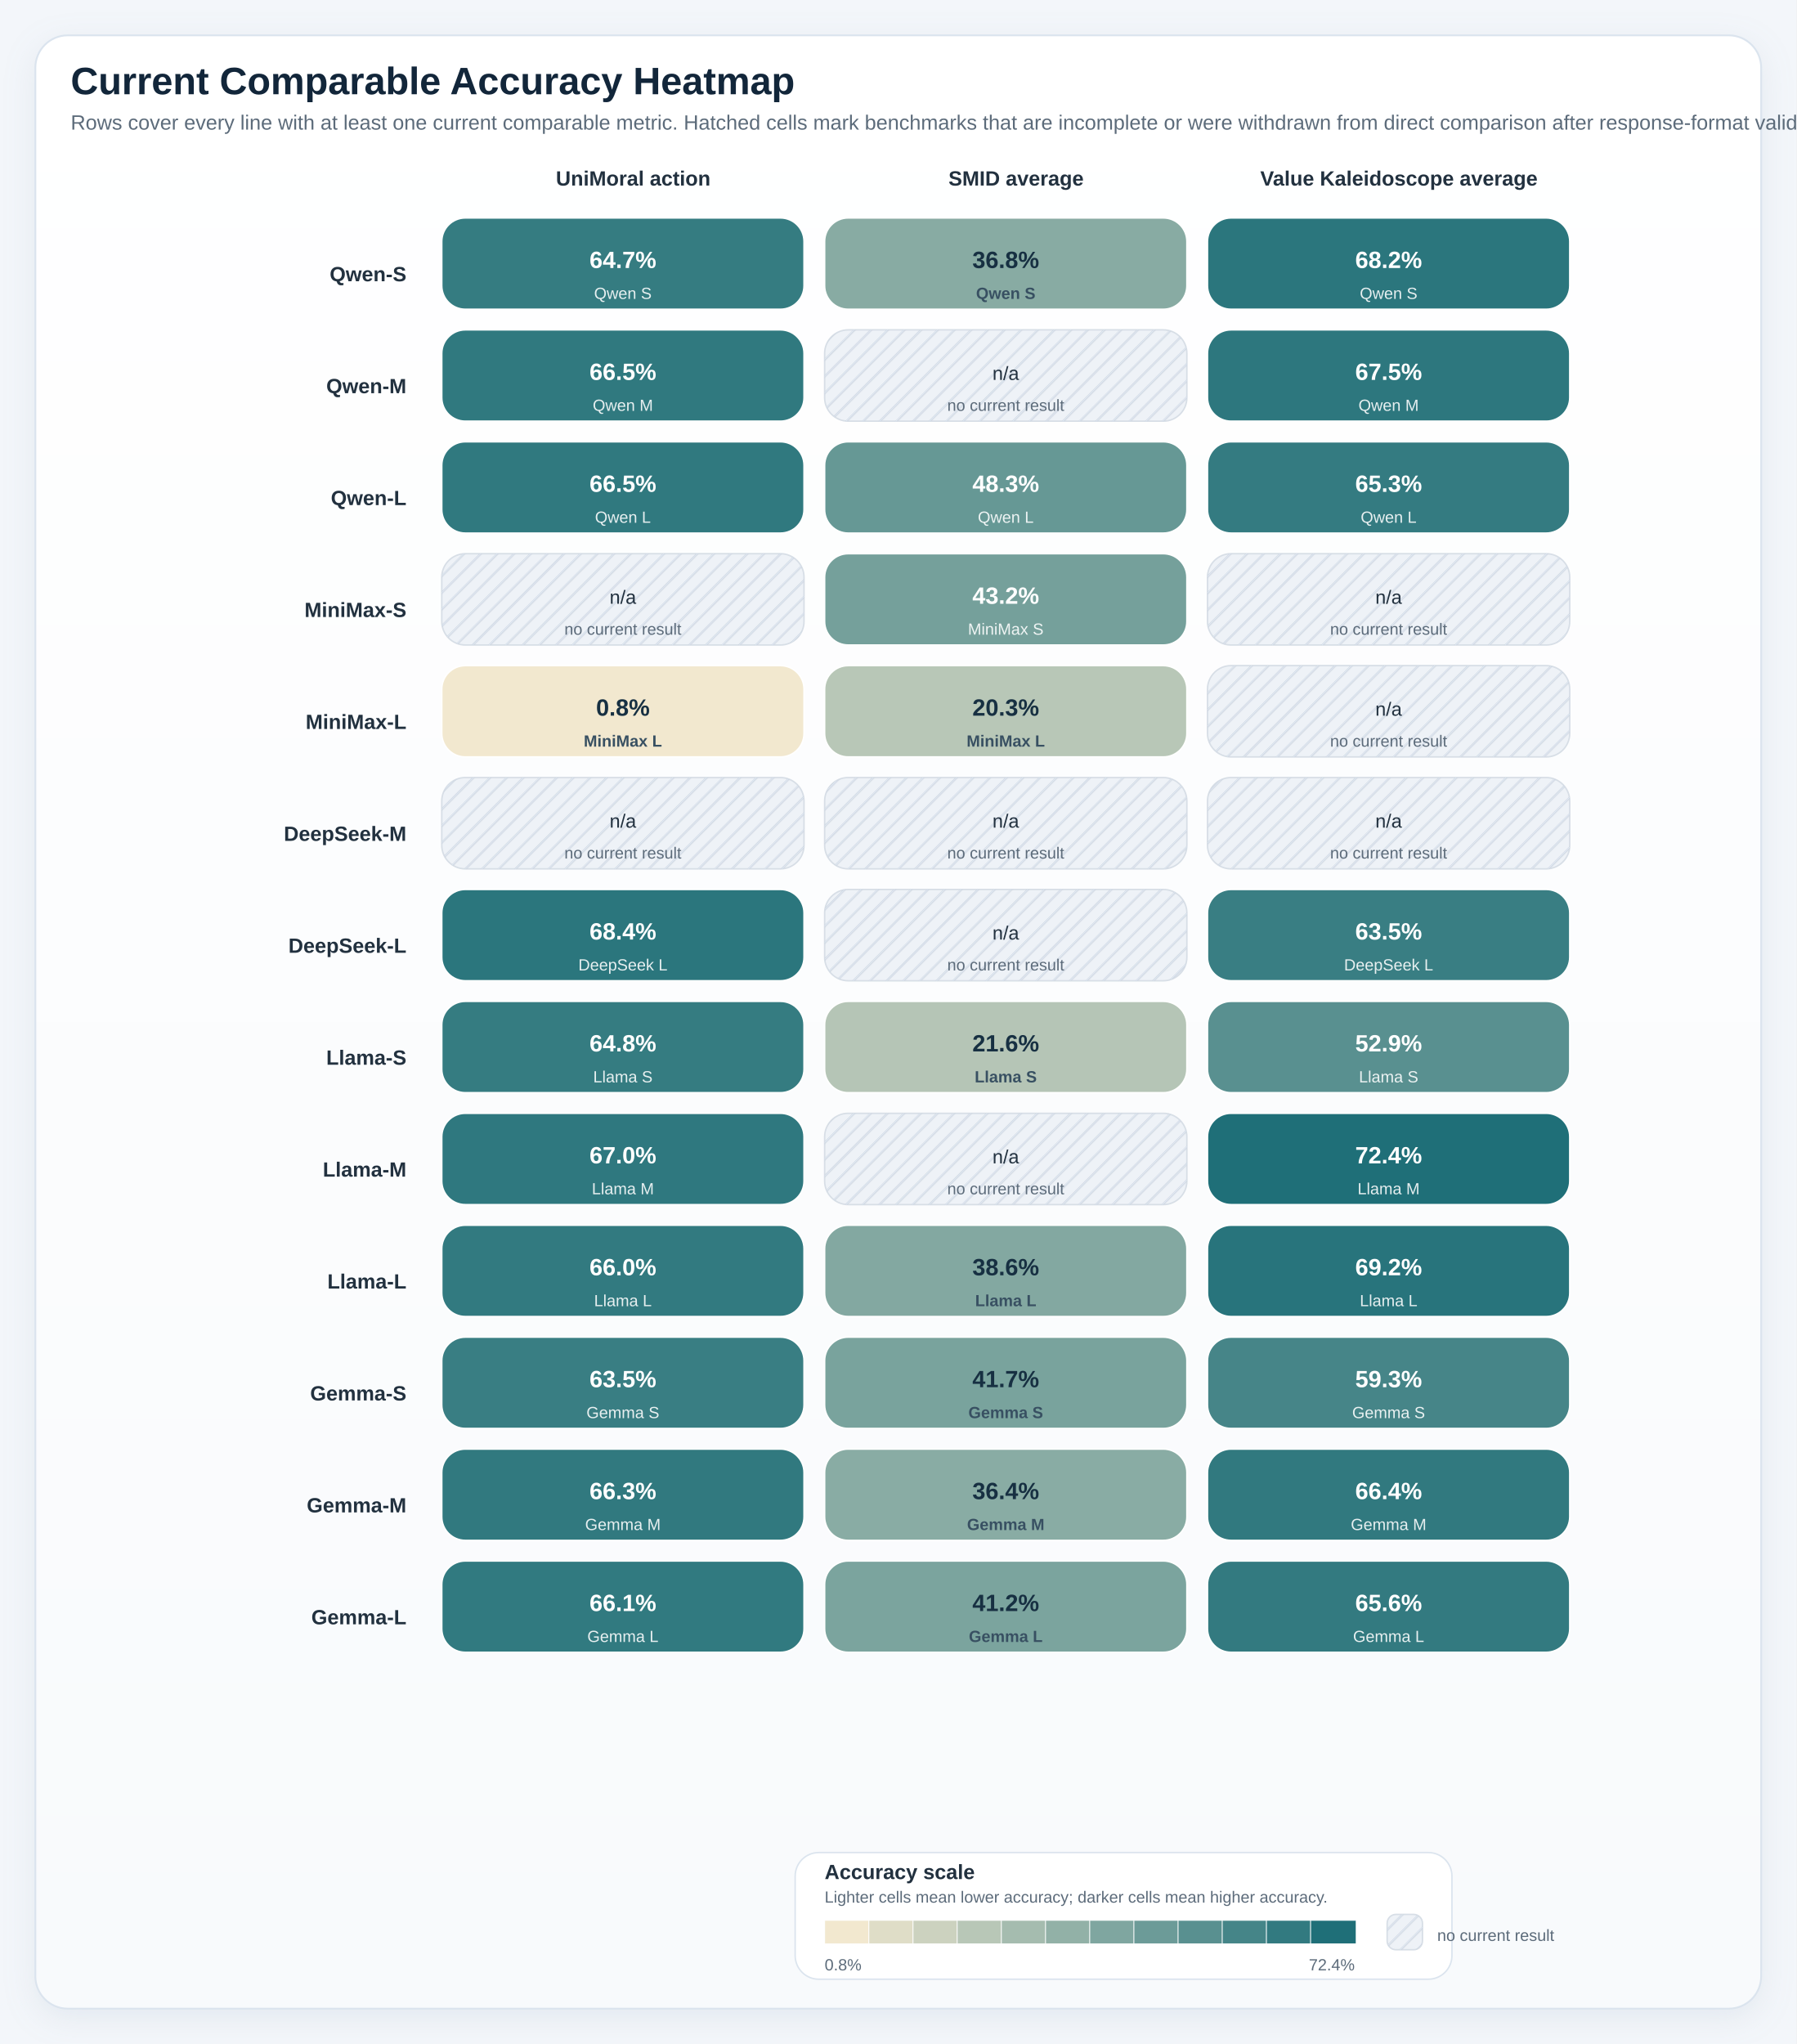
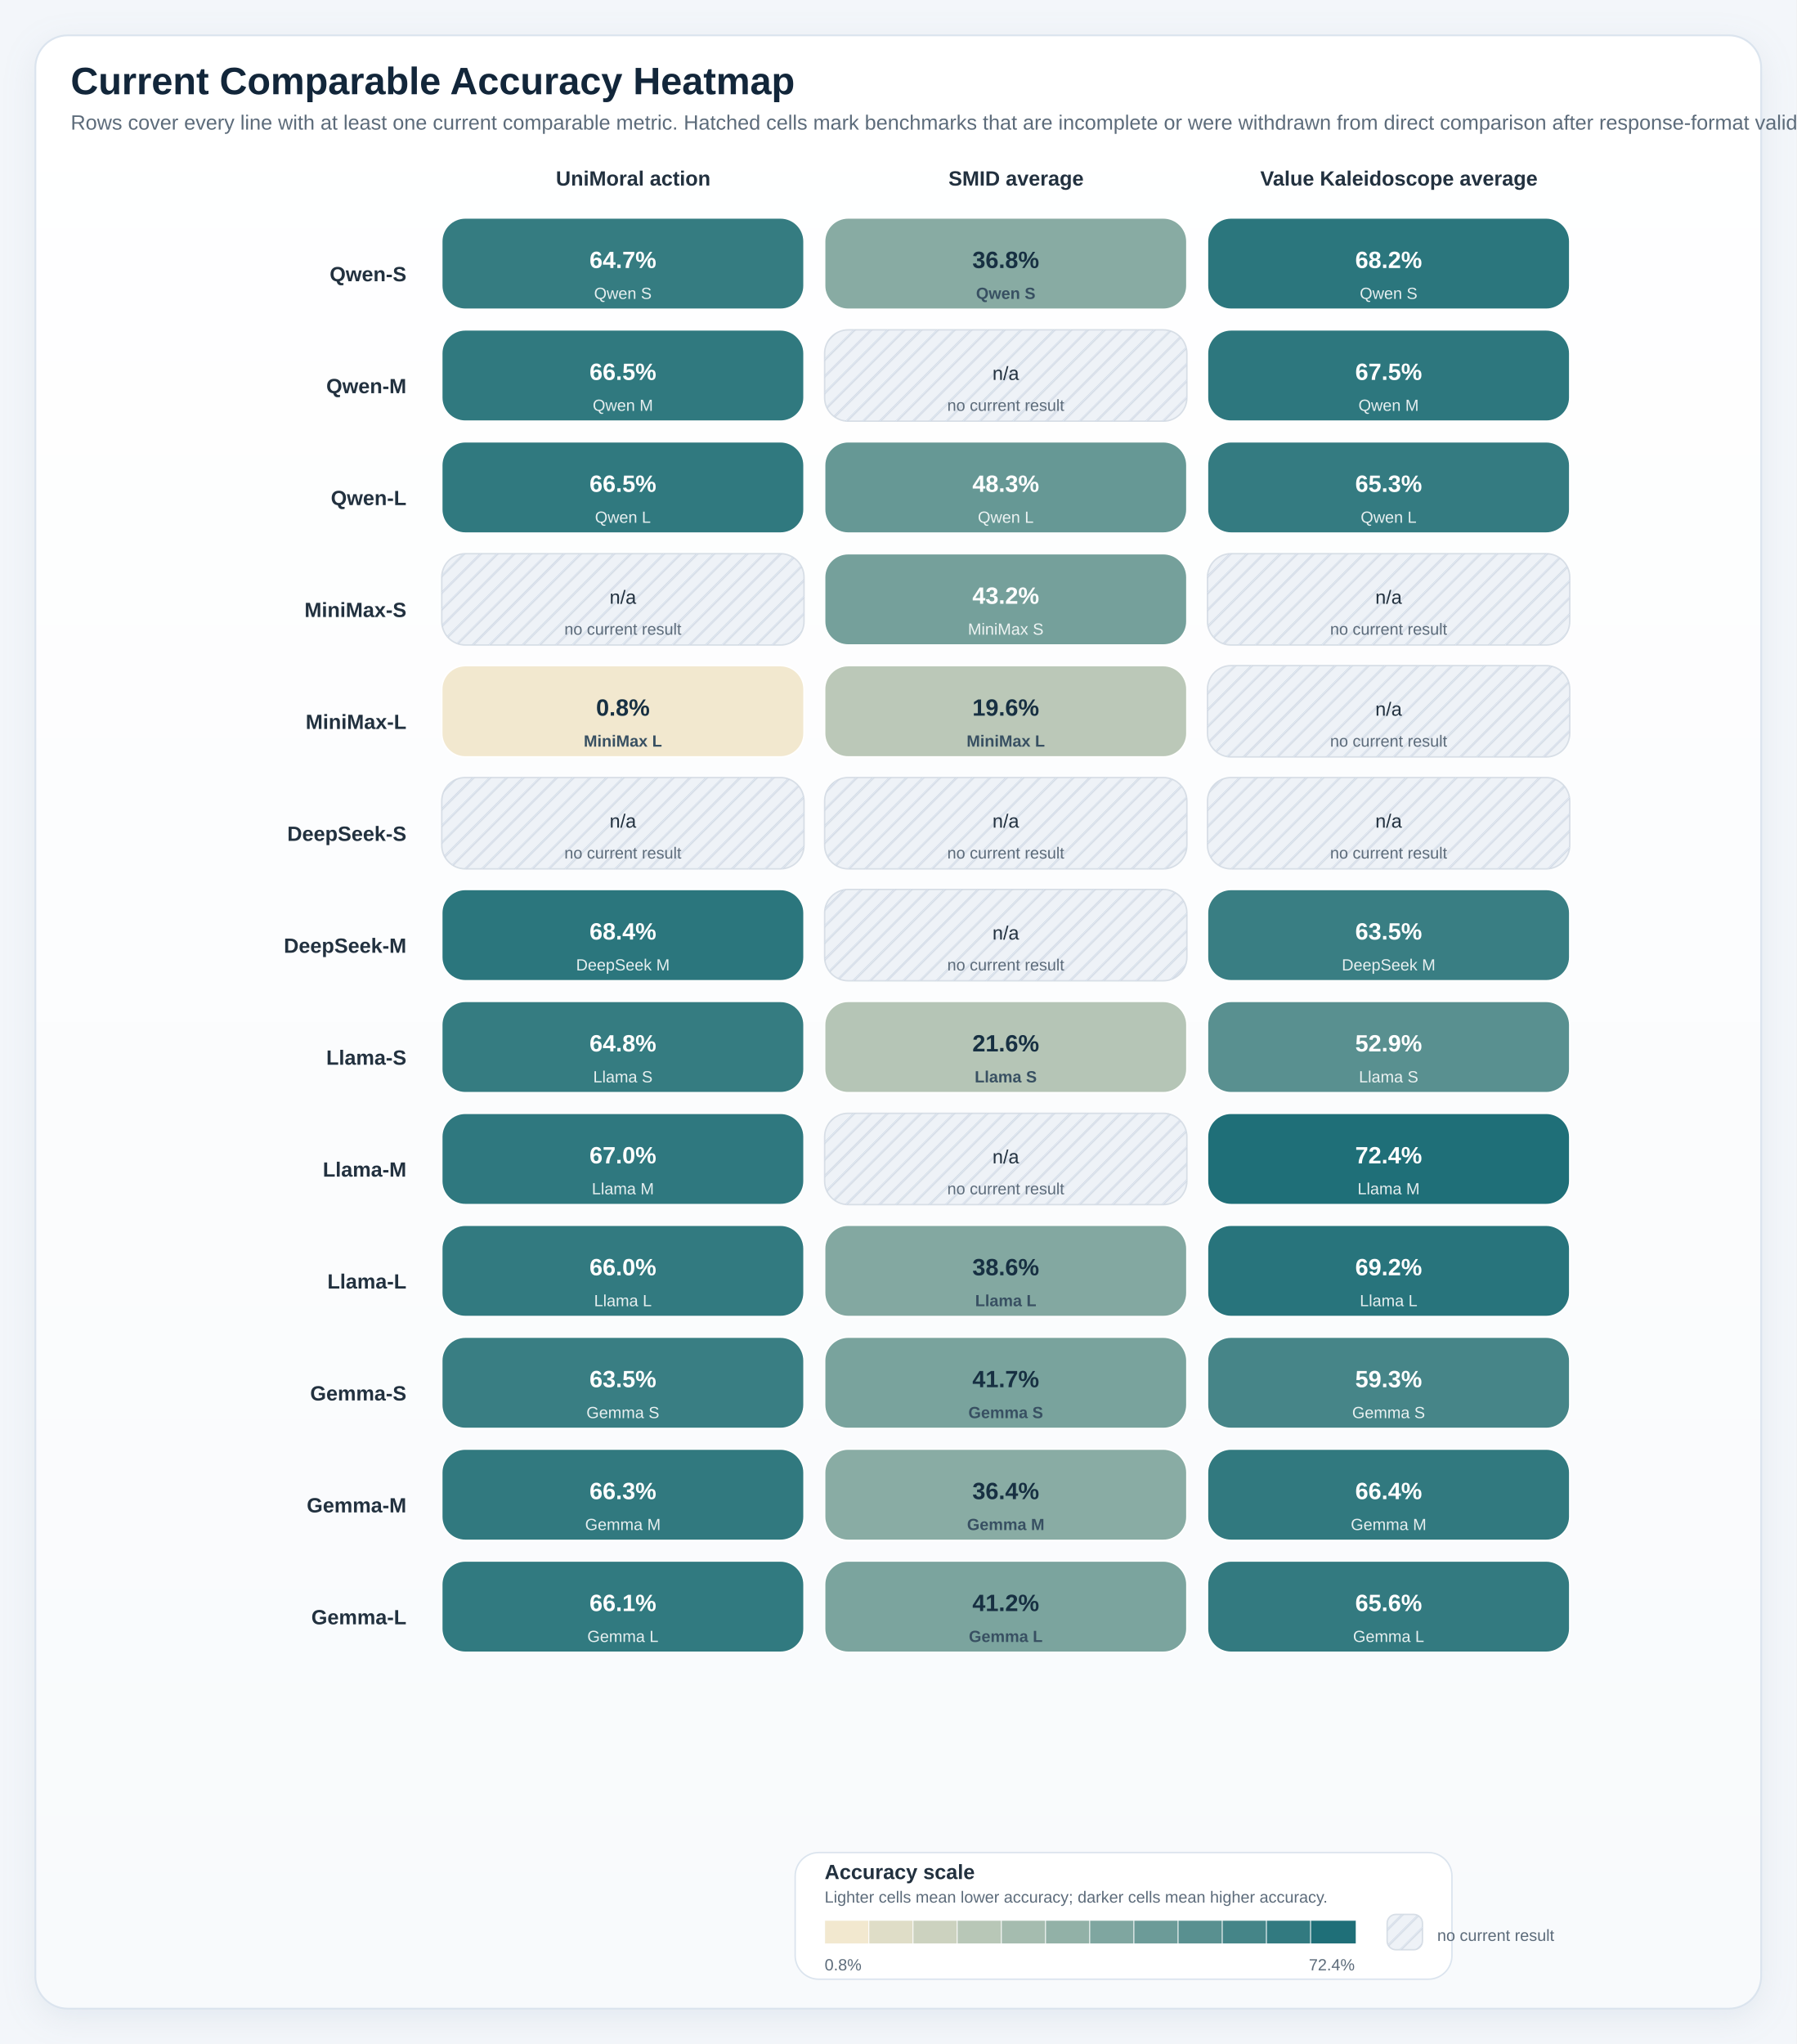
<svg xmlns="http://www.w3.org/2000/svg" viewBox="0 0 1220 1388" role="img" preserveAspectRatio="xMidYMin meet" style="max-width:100%;height:auto">
  <defs>
    <linearGradient id="panelGradient" x1="0" x2="0" y1="0" y2="1">
      <stop offset="0%" stop-color="#ffffff" />
      <stop offset="100%" stop-color="#f8fafc" />
    </linearGradient>
    <pattern id="diagonalHatch" width="8" height="8" patternUnits="userSpaceOnUse" patternTransform="rotate(45)">
      <line x1="0" y1="0" x2="0" y2="8" stroke="#cdd6e1" stroke-width="3" />
    </pattern>
    <filter id="softShadow" x="-20%" y="-20%" width="140%" height="140%">
      <feDropShadow dx="0" dy="6" stdDeviation="10" flood-color="#9fb0c2" flood-opacity="0.18" />
    </filter>
    <style>
.canvas { fill: #f3f6fa; }
.title { font: 700 26px 'IBM Plex Sans', 'Helvetica Neue', Arial, sans-serif; fill: #12263a; }
.subtitle { font: 400 14px 'IBM Plex Sans', 'Helvetica Neue', Arial, sans-serif; fill: #5c6b7a; }
.axis { font: 600 14px 'IBM Plex Sans', 'Helvetica Neue', Arial, sans-serif; fill: #22313f; }
.label { font: 500 13px 'IBM Plex Sans', 'Helvetica Neue', Arial, sans-serif; fill: #22313f; }
.metric { font: 700 20px 'IBM Plex Sans', 'Helvetica Neue', Arial, sans-serif; fill: #12263a; }
.celltext { font: 700 16px 'IBM Plex Sans', 'Helvetica Neue', Arial, sans-serif; fill: #ffffff; }
.celltext-dark { font: 700 16px 'IBM Plex Sans', 'Helvetica Neue', Arial, sans-serif; fill: #173042; }
.cellsub { font: 500 11px 'IBM Plex Sans', 'Helvetica Neue', Arial, sans-serif; fill: rgba(255,255,255,0.88); }
.cellsub-dark { font: 600 11px 'IBM Plex Sans', 'Helvetica Neue', Arial, sans-serif; fill: #385062; }
.body { font: 500 12px 'IBM Plex Sans', 'Helvetica Neue', Arial, sans-serif; fill: #22313f; }
.small { font: 500 11px 'IBM Plex Sans', 'Helvetica Neue', Arial, sans-serif; fill: #5c6b7a; }
.tiny { font: 600 10px 'IBM Plex Sans', 'Helvetica Neue', Arial, sans-serif; fill: #6b7c8f; letter-spacing: 0.04em; }
.grid { fill: #ffffff; stroke: #d7dee6; stroke-width: 1.25; }
.panel { fill: url(#panelGradient); stroke: #dbe4ee; stroke-width: 1.25; filter: url(#softShadow); }
.subpanel { fill: #ffffff; stroke: #e2e8f0; stroke-width: 1; }
.legend-card { fill: #ffffff; stroke: #dbe4ee; stroke-width: 1; }
.guide { stroke: #d7dee6; stroke-width: 1; stroke-dasharray: 4 6; }
.baseline { stroke: #aab7c6; stroke-width: 1.1; }
.muted-cell { fill: #eef2f7; stroke: #d7dee6; stroke-width: 1; }
.muted-bar { fill: #ecf1f6; stroke: #d7dee6; stroke-width: 1; }
.outline { stroke: rgba(255,255,255,0.9); stroke-width: 1; }
</style>
  </defs>
  <rect x="0" y="0" width="1220" height="1388" class="canvas" />
  <rect x="24" y="24" width="1172" height="1340" rx="22" class="panel" />
  <text x="48" y="64" class="title">Current Comparable Accuracy Heatmap</text>
  <text x="48" y="88" class="subtitle">Rows cover every line with at least one current comparable metric. Hatched cells mark benchmarks that are incomplete or were withdrawn from direct comparison after response-format validation.</text>
  <text x="430.0" y="126" text-anchor="middle" class="axis">UniMoral action</text>
  <text x="690.0" y="126" text-anchor="middle" class="axis">SMID average</text>
  <text x="950.0" y="126" text-anchor="middle" class="axis">Value Kaleidoscope average</text>
  <text x="276" y="191.0" text-anchor="end" class="axis">Qwen-S</text>
  <rect x="300" y="148" width="246" height="62" rx="16" fill="#357c81" stroke="#ffffff" stroke-width="1" />
  <text x="423.0" y="182" text-anchor="middle" class="celltext">64.7%</text>
  <text x="423.0" y="203" text-anchor="middle" class="cellsub">Qwen S</text>
  <rect x="560" y="148" width="246" height="62" rx="16" fill="#88aba3" stroke="#ffffff" stroke-width="1" />
  <text x="683.0" y="182" text-anchor="middle" class="celltext-dark">36.8%</text>
  <text x="683.0" y="203" text-anchor="middle" class="cellsub-dark">Qwen S</text>
  <rect x="820" y="148" width="246" height="62" rx="16" fill="#2b767d" stroke="#ffffff" stroke-width="1" />
  <text x="943.0" y="182" text-anchor="middle" class="celltext">68.2%</text>
  <text x="943.0" y="203" text-anchor="middle" class="cellsub">Qwen S</text>
  <text x="276" y="267.0" text-anchor="end" class="axis">Qwen-M</text>
  <rect x="300" y="224" width="246" height="62" rx="16" fill="#30797f" stroke="#ffffff" stroke-width="1" />
  <text x="423.0" y="258" text-anchor="middle" class="celltext">66.5%</text>
  <text x="423.0" y="279" text-anchor="middle" class="cellsub">Qwen M</text>
  <rect x="560" y="224" width="246" height="62" rx="16" class="muted-cell" />
  <rect x="560" y="224" width="246" height="62" rx="16" fill="url(#diagonalHatch)" opacity="0.8" />
  <text x="683.0" y="258" text-anchor="middle" class="label">n/a</text>
  <text x="683.0" y="279" text-anchor="middle" class="small">no current result</text>
  <rect x="820" y="224" width="246" height="62" rx="16" fill="#2d777e" stroke="#ffffff" stroke-width="1" />
  <text x="943.0" y="258" text-anchor="middle" class="celltext">67.5%</text>
  <text x="943.0" y="279" text-anchor="middle" class="cellsub">Qwen M</text>
  <text x="276" y="343.0" text-anchor="end" class="axis">Qwen-L</text>
  <rect x="300" y="300" width="246" height="62" rx="16" fill="#30797f" stroke="#ffffff" stroke-width="1" />
  <text x="423.0" y="334" text-anchor="middle" class="celltext">66.5%</text>
  <text x="423.0" y="355" text-anchor="middle" class="cellsub">Qwen L</text>
  <rect x="560" y="300" width="246" height="62" rx="16" fill="#669895" stroke="#ffffff" stroke-width="1" />
  <text x="683.0" y="334" text-anchor="middle" class="celltext">48.3%</text>
  <text x="683.0" y="355" text-anchor="middle" class="cellsub">Qwen L</text>
  <rect x="820" y="300" width="246" height="62" rx="16" fill="#347b81" stroke="#ffffff" stroke-width="1" />
  <text x="943.0" y="334" text-anchor="middle" class="celltext">65.3%</text>
  <text x="943.0" y="355" text-anchor="middle" class="cellsub">Qwen L</text>
  <text x="276" y="419.0" text-anchor="end" class="axis">MiniMax-S</text>
  <rect x="300" y="376" width="246" height="62" rx="16" class="muted-cell" />
  <rect x="300" y="376" width="246" height="62" rx="16" fill="url(#diagonalHatch)" opacity="0.8" />
  <text x="423.0" y="410" text-anchor="middle" class="label">n/a</text>
  <text x="423.0" y="431" text-anchor="middle" class="small">no current result</text>
  <rect x="560" y="376" width="246" height="62" rx="16" fill="#75a09b" stroke="#ffffff" stroke-width="1" />
  <text x="683.0" y="410" text-anchor="middle" class="celltext">43.2%</text>
  <text x="683.0" y="431" text-anchor="middle" class="cellsub">MiniMax S</text>
  <rect x="820" y="376" width="246" height="62" rx="16" class="muted-cell" />
  <rect x="820" y="376" width="246" height="62" rx="16" fill="url(#diagonalHatch)" opacity="0.8" />
  <text x="943.0" y="410" text-anchor="middle" class="label">n/a</text>
  <text x="943.0" y="431" text-anchor="middle" class="small">no current result</text>
  <text x="276" y="495.0" text-anchor="end" class="axis">MiniMax-L</text>
  <rect x="300" y="452" width="246" height="62" rx="16" fill="#f2e8cf" stroke="#ffffff" stroke-width="1" />
  <text x="423.0" y="486" text-anchor="middle" class="celltext-dark">0.8%</text>
  <text x="423.0" y="507" text-anchor="middle" class="cellsub-dark">MiniMax L</text>
-   <rect x="560" y="452" width="246" height="62" rx="16" fill="#b8c7b7" stroke="#ffffff" stroke-width="1" />
-   <text x="683.0" y="486" text-anchor="middle" class="celltext-dark">20.3%</text>
+   <rect x="560" y="452" width="246" height="62" rx="16" fill="#bbc8b8" stroke="#ffffff" stroke-width="1" />
+   <text x="683.0" y="486" text-anchor="middle" class="celltext-dark">19.6%</text>
  <text x="683.0" y="507" text-anchor="middle" class="cellsub-dark">MiniMax L</text>
  <rect x="820" y="452" width="246" height="62" rx="16" class="muted-cell" />
  <rect x="820" y="452" width="246" height="62" rx="16" fill="url(#diagonalHatch)" opacity="0.8" />
  <text x="943.0" y="486" text-anchor="middle" class="label">n/a</text>
  <text x="943.0" y="507" text-anchor="middle" class="small">no current result</text>
-   <text x="276" y="571.0" text-anchor="end" class="axis">DeepSeek-M</text>
+   <text x="276" y="571.0" text-anchor="end" class="axis">DeepSeek-S</text>
  <rect x="300" y="528" width="246" height="62" rx="16" class="muted-cell" />
  <rect x="300" y="528" width="246" height="62" rx="16" fill="url(#diagonalHatch)" opacity="0.8" />
  <text x="423.0" y="562" text-anchor="middle" class="label">n/a</text>
  <text x="423.0" y="583" text-anchor="middle" class="small">no current result</text>
  <rect x="560" y="528" width="246" height="62" rx="16" class="muted-cell" />
  <rect x="560" y="528" width="246" height="62" rx="16" fill="url(#diagonalHatch)" opacity="0.8" />
  <text x="683.0" y="562" text-anchor="middle" class="label">n/a</text>
  <text x="683.0" y="583" text-anchor="middle" class="small">no current result</text>
  <rect x="820" y="528" width="246" height="62" rx="16" class="muted-cell" />
  <rect x="820" y="528" width="246" height="62" rx="16" fill="url(#diagonalHatch)" opacity="0.8" />
  <text x="943.0" y="562" text-anchor="middle" class="label">n/a</text>
  <text x="943.0" y="583" text-anchor="middle" class="small">no current result</text>
-   <text x="276" y="647.0" text-anchor="end" class="axis">DeepSeek-L</text>
+   <text x="276" y="647.0" text-anchor="end" class="axis">DeepSeek-M</text>
  <rect x="300" y="604" width="246" height="62" rx="16" fill="#2b767d" stroke="#ffffff" stroke-width="1" />
  <text x="423.0" y="638" text-anchor="middle" class="celltext">68.4%</text>
-   <text x="423.0" y="659" text-anchor="middle" class="cellsub">DeepSeek L</text>
+   <text x="423.0" y="659" text-anchor="middle" class="cellsub">DeepSeek M</text>
  <rect x="560" y="604" width="246" height="62" rx="16" class="muted-cell" />
  <rect x="560" y="604" width="246" height="62" rx="16" fill="url(#diagonalHatch)" opacity="0.8" />
  <text x="683.0" y="638" text-anchor="middle" class="label">n/a</text>
  <text x="683.0" y="659" text-anchor="middle" class="small">no current result</text>
  <rect x="820" y="604" width="246" height="62" rx="16" fill="#397e83" stroke="#ffffff" stroke-width="1" />
  <text x="943.0" y="638" text-anchor="middle" class="celltext">63.5%</text>
-   <text x="943.0" y="659" text-anchor="middle" class="cellsub">DeepSeek L</text>
+   <text x="943.0" y="659" text-anchor="middle" class="cellsub">DeepSeek M</text>
  <text x="276" y="723.0" text-anchor="end" class="axis">Llama-S</text>
  <rect x="300" y="680" width="246" height="62" rx="16" fill="#357c81" stroke="#ffffff" stroke-width="1" />
  <text x="423.0" y="714" text-anchor="middle" class="celltext">64.8%</text>
  <text x="423.0" y="735" text-anchor="middle" class="cellsub">Llama S</text>
  <rect x="560" y="680" width="246" height="62" rx="16" fill="#b5c5b6" stroke="#ffffff" stroke-width="1" />
  <text x="683.0" y="714" text-anchor="middle" class="celltext-dark">21.6%</text>
  <text x="683.0" y="735" text-anchor="middle" class="cellsub-dark">Llama S</text>
  <rect x="820" y="680" width="246" height="62" rx="16" fill="#599090" stroke="#ffffff" stroke-width="1" />
  <text x="943.0" y="714" text-anchor="middle" class="celltext">52.9%</text>
  <text x="943.0" y="735" text-anchor="middle" class="cellsub">Llama S</text>
  <text x="276" y="799.0" text-anchor="end" class="axis">Llama-M</text>
  <rect x="300" y="756" width="246" height="62" rx="16" fill="#2f787f" stroke="#ffffff" stroke-width="1" />
  <text x="423.0" y="790" text-anchor="middle" class="celltext">67.0%</text>
  <text x="423.0" y="811" text-anchor="middle" class="cellsub">Llama M</text>
  <rect x="560" y="756" width="246" height="62" rx="16" class="muted-cell" />
  <rect x="560" y="756" width="246" height="62" rx="16" fill="url(#diagonalHatch)" opacity="0.8" />
  <text x="683.0" y="790" text-anchor="middle" class="label">n/a</text>
  <text x="683.0" y="811" text-anchor="middle" class="small">no current result</text>
  <rect x="820" y="756" width="246" height="62" rx="16" fill="#1f6f78" stroke="#ffffff" stroke-width="1" />
  <text x="943.0" y="790" text-anchor="middle" class="celltext">72.4%</text>
  <text x="943.0" y="811" text-anchor="middle" class="cellsub">Llama M</text>
  <text x="276" y="875.0" text-anchor="end" class="axis">Llama-L</text>
  <rect x="300" y="832" width="246" height="62" rx="16" fill="#327a80" stroke="#ffffff" stroke-width="1" />
  <text x="423.0" y="866" text-anchor="middle" class="celltext">66.0%</text>
  <text x="423.0" y="887" text-anchor="middle" class="cellsub">Llama L</text>
  <rect x="560" y="832" width="246" height="62" rx="16" fill="#83a8a1" stroke="#ffffff" stroke-width="1" />
  <text x="683.0" y="866" text-anchor="middle" class="celltext-dark">38.6%</text>
  <text x="683.0" y="887" text-anchor="middle" class="cellsub-dark">Llama L</text>
  <rect x="820" y="832" width="246" height="62" rx="16" fill="#28747c" stroke="#ffffff" stroke-width="1" />
  <text x="943.0" y="866" text-anchor="middle" class="celltext">69.2%</text>
  <text x="943.0" y="887" text-anchor="middle" class="cellsub">Llama L</text>
  <text x="276" y="951.0" text-anchor="end" class="axis">Gemma-S</text>
  <rect x="300" y="908" width="246" height="62" rx="16" fill="#397e83" stroke="#ffffff" stroke-width="1" />
  <text x="423.0" y="942" text-anchor="middle" class="celltext">63.5%</text>
  <text x="423.0" y="963" text-anchor="middle" class="cellsub">Gemma S</text>
  <rect x="560" y="908" width="246" height="62" rx="16" fill="#79a39d" stroke="#ffffff" stroke-width="1" />
  <text x="683.0" y="942" text-anchor="middle" class="celltext-dark">41.7%</text>
  <text x="683.0" y="963" text-anchor="middle" class="cellsub-dark">Gemma S</text>
  <rect x="820" y="908" width="246" height="62" rx="16" fill="#468588" stroke="#ffffff" stroke-width="1" />
  <text x="943.0" y="942" text-anchor="middle" class="celltext">59.3%</text>
  <text x="943.0" y="963" text-anchor="middle" class="cellsub">Gemma S</text>
  <text x="276" y="1027.0" text-anchor="end" class="axis">Gemma-M</text>
  <rect x="300" y="984" width="246" height="62" rx="16" fill="#31797f" stroke="#ffffff" stroke-width="1" />
  <text x="423.0" y="1018" text-anchor="middle" class="celltext">66.3%</text>
  <text x="423.0" y="1039" text-anchor="middle" class="cellsub">Gemma M</text>
  <rect x="560" y="984" width="246" height="62" rx="16" fill="#89aca4" stroke="#ffffff" stroke-width="1" />
  <text x="683.0" y="1018" text-anchor="middle" class="celltext-dark">36.4%</text>
  <text x="683.0" y="1039" text-anchor="middle" class="cellsub-dark">Gemma M</text>
  <rect x="820" y="984" width="246" height="62" rx="16" fill="#31797f" stroke="#ffffff" stroke-width="1" />
  <text x="943.0" y="1018" text-anchor="middle" class="celltext">66.4%</text>
  <text x="943.0" y="1039" text-anchor="middle" class="cellsub">Gemma M</text>
  <text x="276" y="1103.0" text-anchor="end" class="axis">Gemma-L</text>
  <rect x="300" y="1060" width="246" height="62" rx="16" fill="#317a80" stroke="#ffffff" stroke-width="1" />
  <text x="423.0" y="1094" text-anchor="middle" class="celltext">66.1%</text>
  <text x="423.0" y="1115" text-anchor="middle" class="cellsub">Gemma L</text>
  <rect x="560" y="1060" width="246" height="62" rx="16" fill="#7ba49e" stroke="#ffffff" stroke-width="1" />
  <text x="683.0" y="1094" text-anchor="middle" class="celltext-dark">41.2%</text>
  <text x="683.0" y="1115" text-anchor="middle" class="cellsub-dark">Gemma L</text>
  <rect x="820" y="1060" width="246" height="62" rx="16" fill="#337a80" stroke="#ffffff" stroke-width="1" />
  <text x="943.0" y="1094" text-anchor="middle" class="celltext">65.6%</text>
  <text x="943.0" y="1115" text-anchor="middle" class="cellsub">Gemma L</text>
  <rect x="540" y="1258" width="446" height="86" rx="16" class="legend-card" />
  <text x="560" y="1276" class="axis">Accuracy scale</text>
  <text x="560" y="1292" class="small">Lighter cells mean lower accuracy; darker cells mean higher accuracy.</text>
  <rect x="560.00" y="1304" width="31.00" height="16" fill="#f2e8cf" stroke="#ffffff" stroke-width="0.6" />
  <rect x="590.00" y="1304" width="31.00" height="16" fill="#dfddc7" stroke="#ffffff" stroke-width="0.6" />
  <rect x="620.00" y="1304" width="31.00" height="16" fill="#ccd2bf" stroke="#ffffff" stroke-width="0.6" />
  <rect x="650.00" y="1304" width="31.00" height="16" fill="#b8c7b7" stroke="#ffffff" stroke-width="0.6" />
  <rect x="680.00" y="1304" width="31.00" height="16" fill="#a5bcaf" stroke="#ffffff" stroke-width="0.6" />
  <rect x="710.00" y="1304" width="31.00" height="16" fill="#92b1a7" stroke="#ffffff" stroke-width="0.6" />
  <rect x="740.00" y="1304" width="31.00" height="16" fill="#7fa6a0" stroke="#ffffff" stroke-width="0.6" />
  <rect x="770.00" y="1304" width="31.00" height="16" fill="#6c9b98" stroke="#ffffff" stroke-width="0.6" />
  <rect x="800.00" y="1304" width="31.00" height="16" fill="#599090" stroke="#ffffff" stroke-width="0.6" />
  <rect x="830.00" y="1304" width="31.00" height="16" fill="#458588" stroke="#ffffff" stroke-width="0.6" />
  <rect x="860.00" y="1304" width="31.00" height="16" fill="#327a80" stroke="#ffffff" stroke-width="0.6" />
  <rect x="890.00" y="1304" width="31.00" height="16" fill="#1f6f78" stroke="#ffffff" stroke-width="0.6" />
  <text x="560" y="1338" class="small">0.8%</text>
  <text x="920" y="1338" text-anchor="end" class="small">72.4%</text>
  <rect x="942" y="1300" width="24" height="24" rx="6" class="muted-cell" />
  <rect x="942" y="1300" width="24" height="24" rx="6" fill="url(#diagonalHatch)" opacity="0.8" />
  <text x="976" y="1318" class="small">no current result</text>
</svg>
